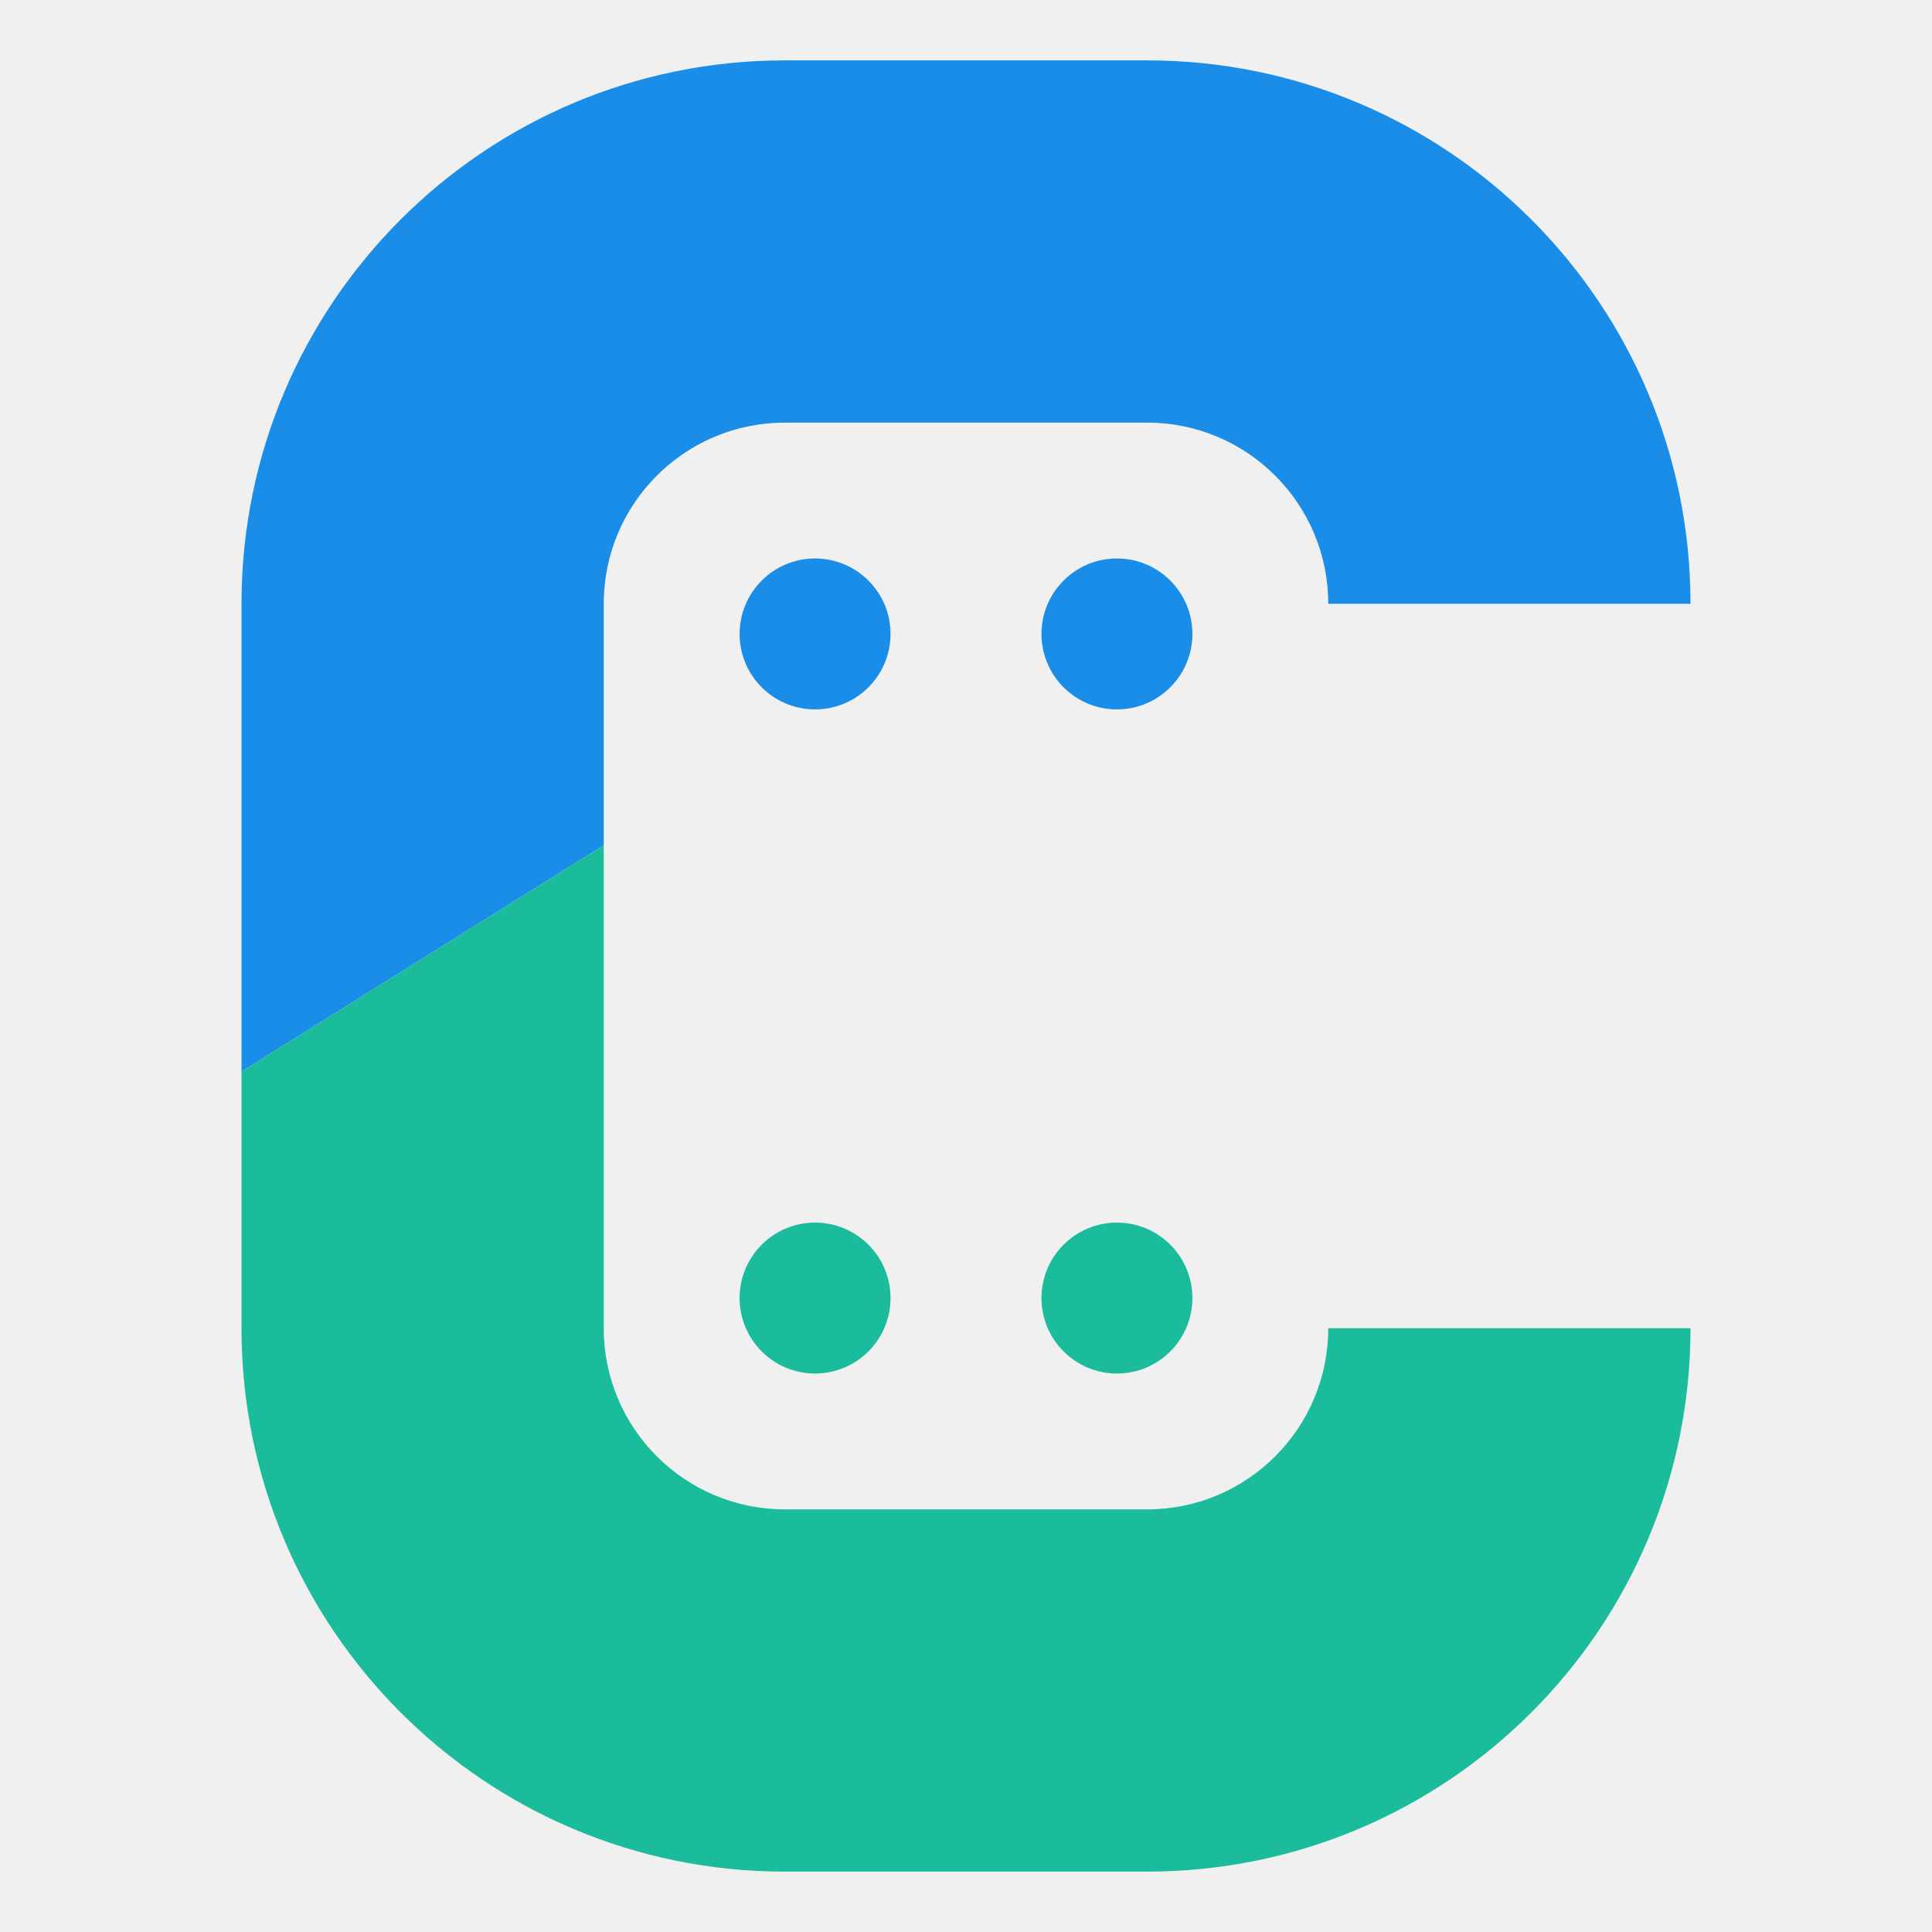
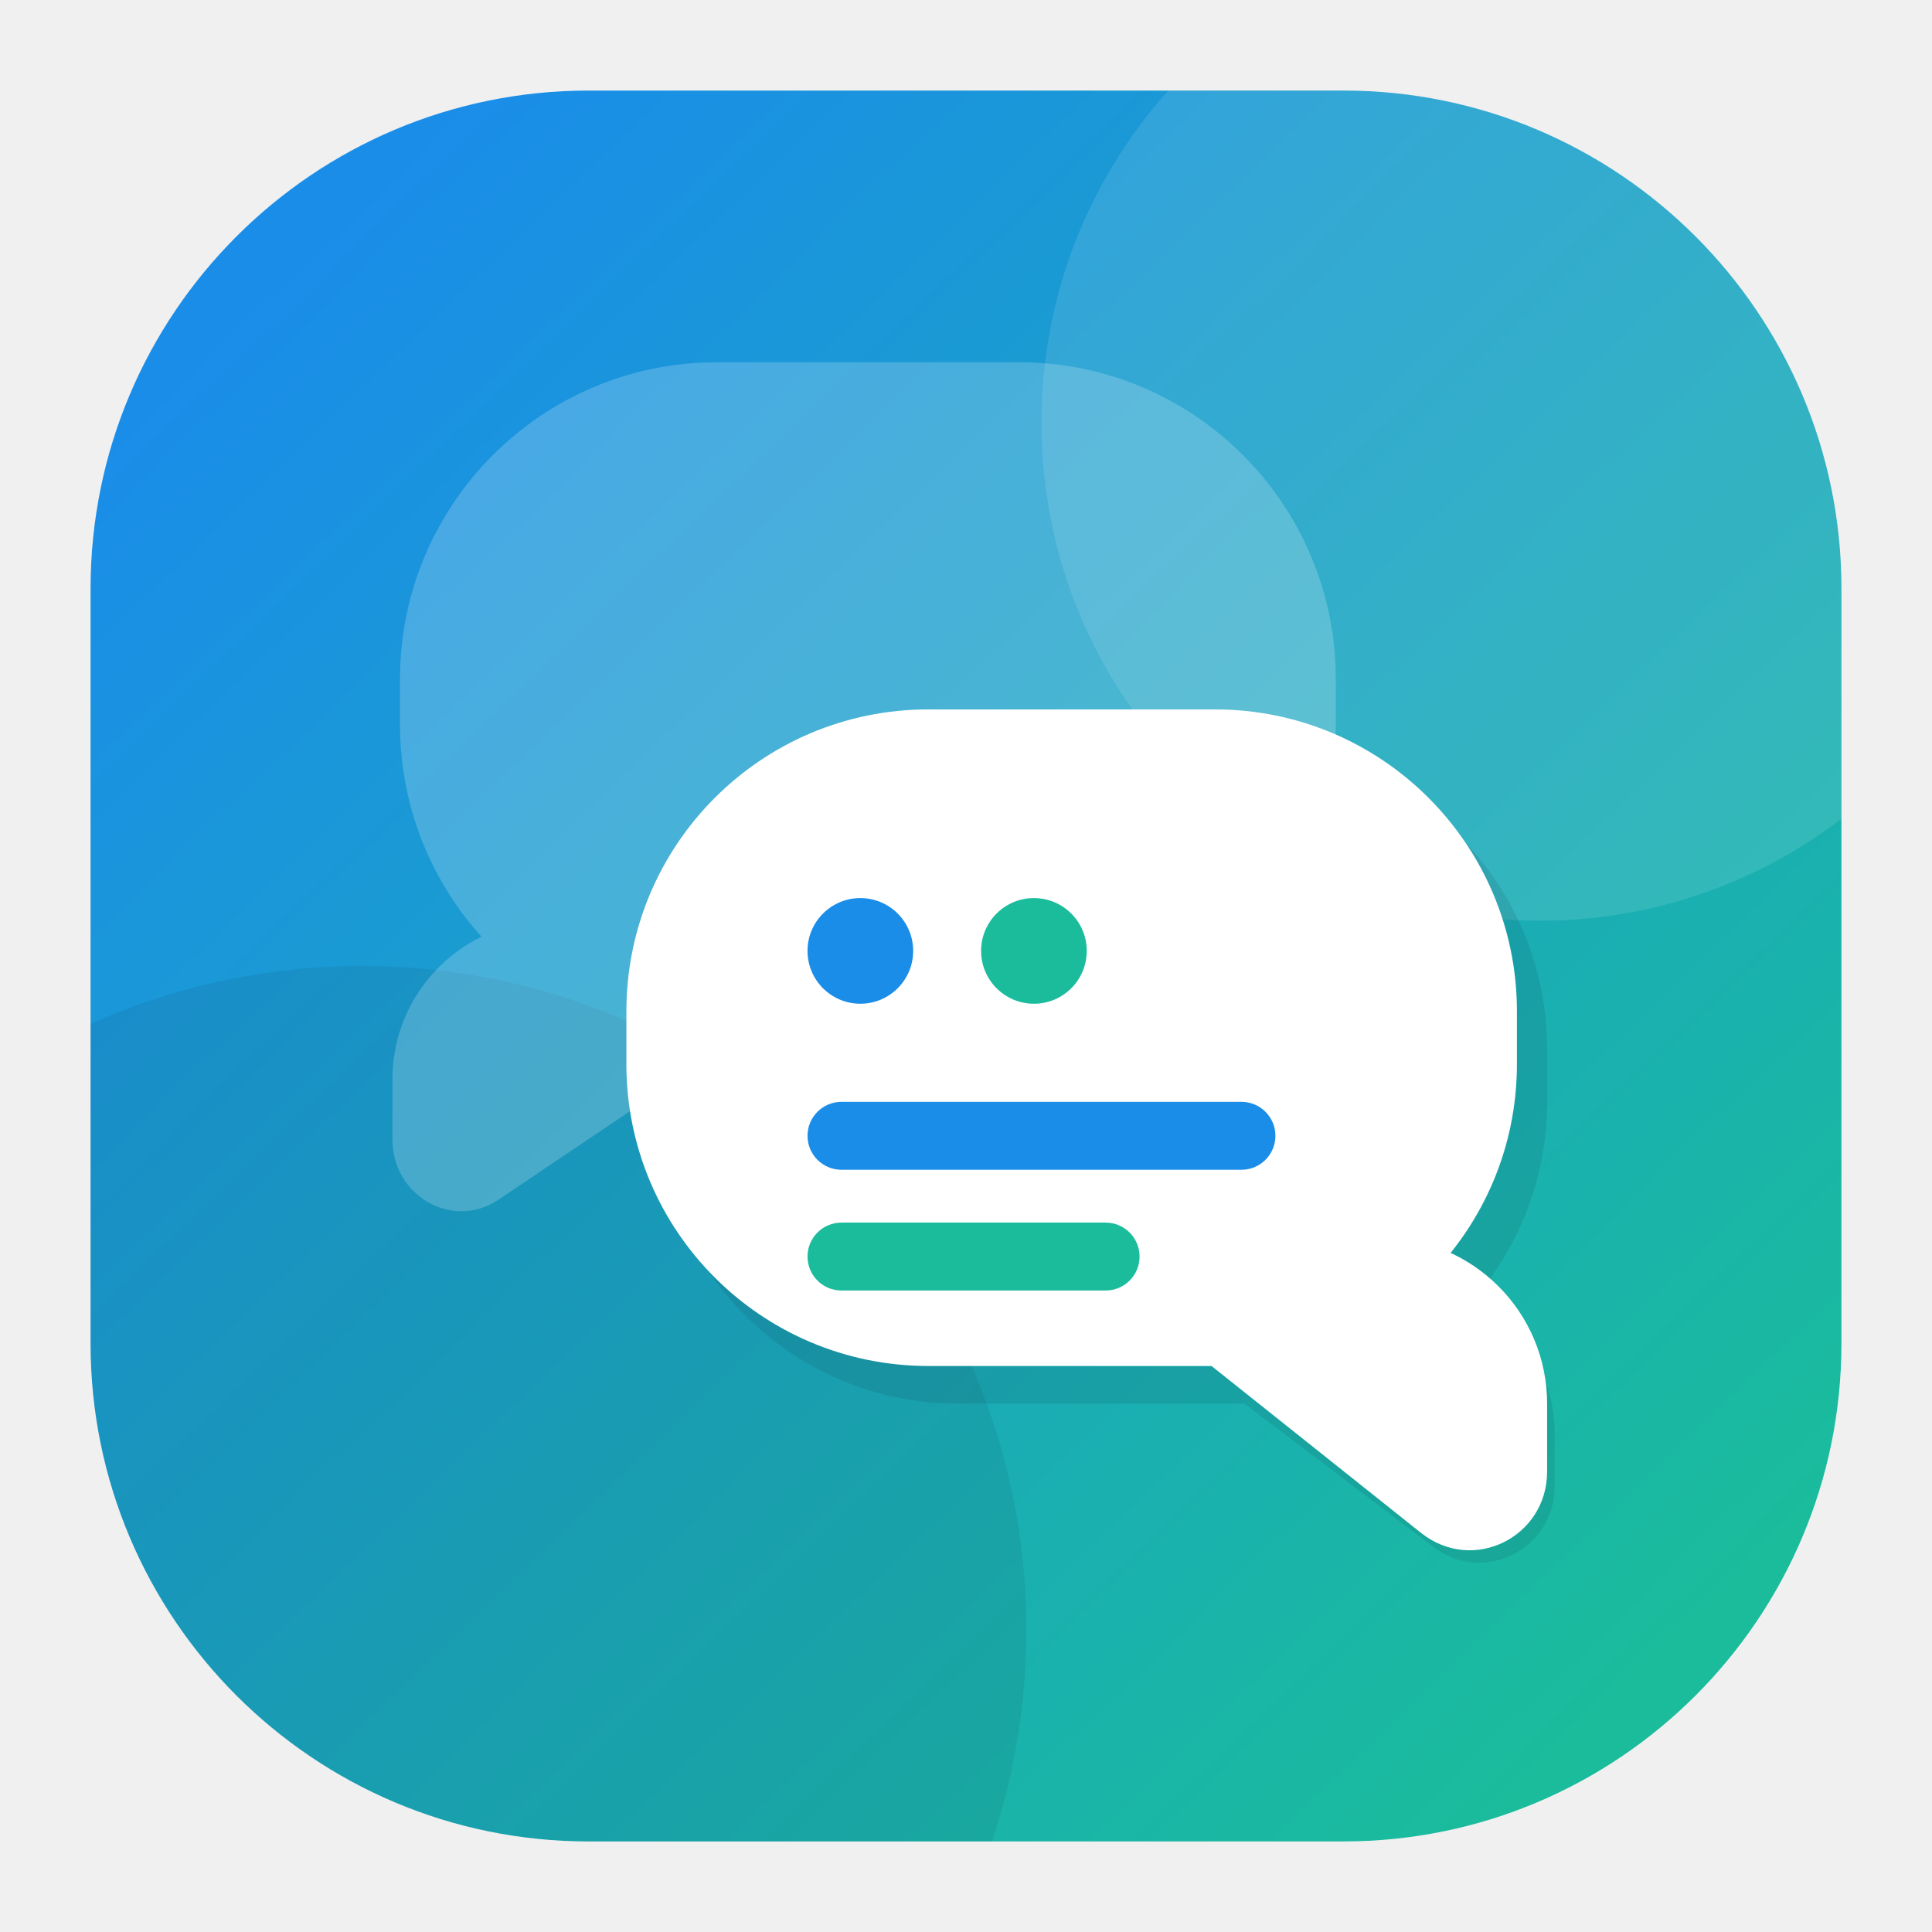
- <svg xmlns="http://www.w3.org/2000/svg" width="256" height="256" viewBox="0 0 256 256">
+ <svg xmlns="http://www.w3.org/2000/svg" width="512" height="512" viewBox="0 0 512 512" role="img" aria-labelledby="title desc">
  <defs>
-     <style>
-       .blue-part{fill:#1a8de9}
-       .teal-part{fill:#1abc9c}
-     </style>
+     <linearGradient id="bg" x1="76" y1="68" x2="438" y2="444" gradientUnits="userSpaceOnUse">
+       <stop offset="0" stop-color="#1a8de9" />
+       <stop offset="1" stop-color="#1abc9c" />
+     </linearGradient>
+     <clipPath id="clip">
+       <rect x="24" y="24" width="464" height="464" rx="132" ry="132" />
+     </clipPath>
  </defs>
-   <path class="blue-part" d="M 32,142 L 80,112 L 80,80 A 24 24 0 0 1 104,56 L 152,56 A 24 24 0 0 1 176,80 L 224,80 A 72 72 0 0 0 152,8 L 104,8 A 72 72 0 0 0 32,80 Z" />
-   <path class="teal-part" d="M 32,142 L 32,176 A 72 72 0 0 0 104,248 L 152,248 A 72 72 0 0 0 224,176 L 176,176 A 24 24 0 0 1 152,200 L 104,200 A 24 24 0 0 1 80,176 L 80,112 Z" />
-   <circle cx="108" cy="84" r="10" class="blue-part" />
-   <circle cx="148" cy="84" r="10" class="blue-part" />
-   <circle cx="108" cy="172" r="10" class="teal-part" />
-   <circle cx="148" cy="172" r="10" class="teal-part" />
+   <g clip-path="url(#clip)">
+     <rect x="24" y="24" width="464" height="464" rx="132" ry="132" fill="url(#bg)" />
+     <circle cx="408" cy="112" r="132" fill="#ffffff" opacity="0.11" />
+     <circle cx="96" cy="432" r="176" fill="#0f172a" opacity="0.08" />
+     <g fill="#ffffff" opacity="0.20">
+       <rect x="106" y="96" width="248" height="180" rx="84" ry="84" />
+       <path d="M172 244H242L132 318C120 326 104 317 104 302V286C104 262.804 122.804 244 146 244H172Z" />
+     </g>
+     <g fill="#0f172a" opacity="0.10">
+       <rect x="174" y="198" width="236" height="174" rx="80" ry="80" />
+       <path d="M314 338H370C393.196 338 412 356.804 412 380V394C412 410.546 393.268 419.97 380.08 410.12L314 360V338Z" />
+     </g>
+     <g fill="#ffffff">
+       <rect x="166" y="188" width="236" height="174" rx="80" ry="80" />
+       <path d="M306 328H366C390.301 328 410 347.699 410 372V390C410 407.328 390.383 417.202 376.575 406.221L306 350V328Z" />
+     </g>
+     <circle cx="228" cy="252" r="14" fill="#1a8de9" />
+     <circle cx="274" cy="252" r="14" fill="#1abc9c" />
+     <rect x="214" y="292" width="124" height="18" rx="9" ry="9" fill="#1a8de9" />
+     <rect x="214" y="324" width="88" height="18" rx="9" ry="9" fill="#1abc9c" />
+   </g>
</svg>
